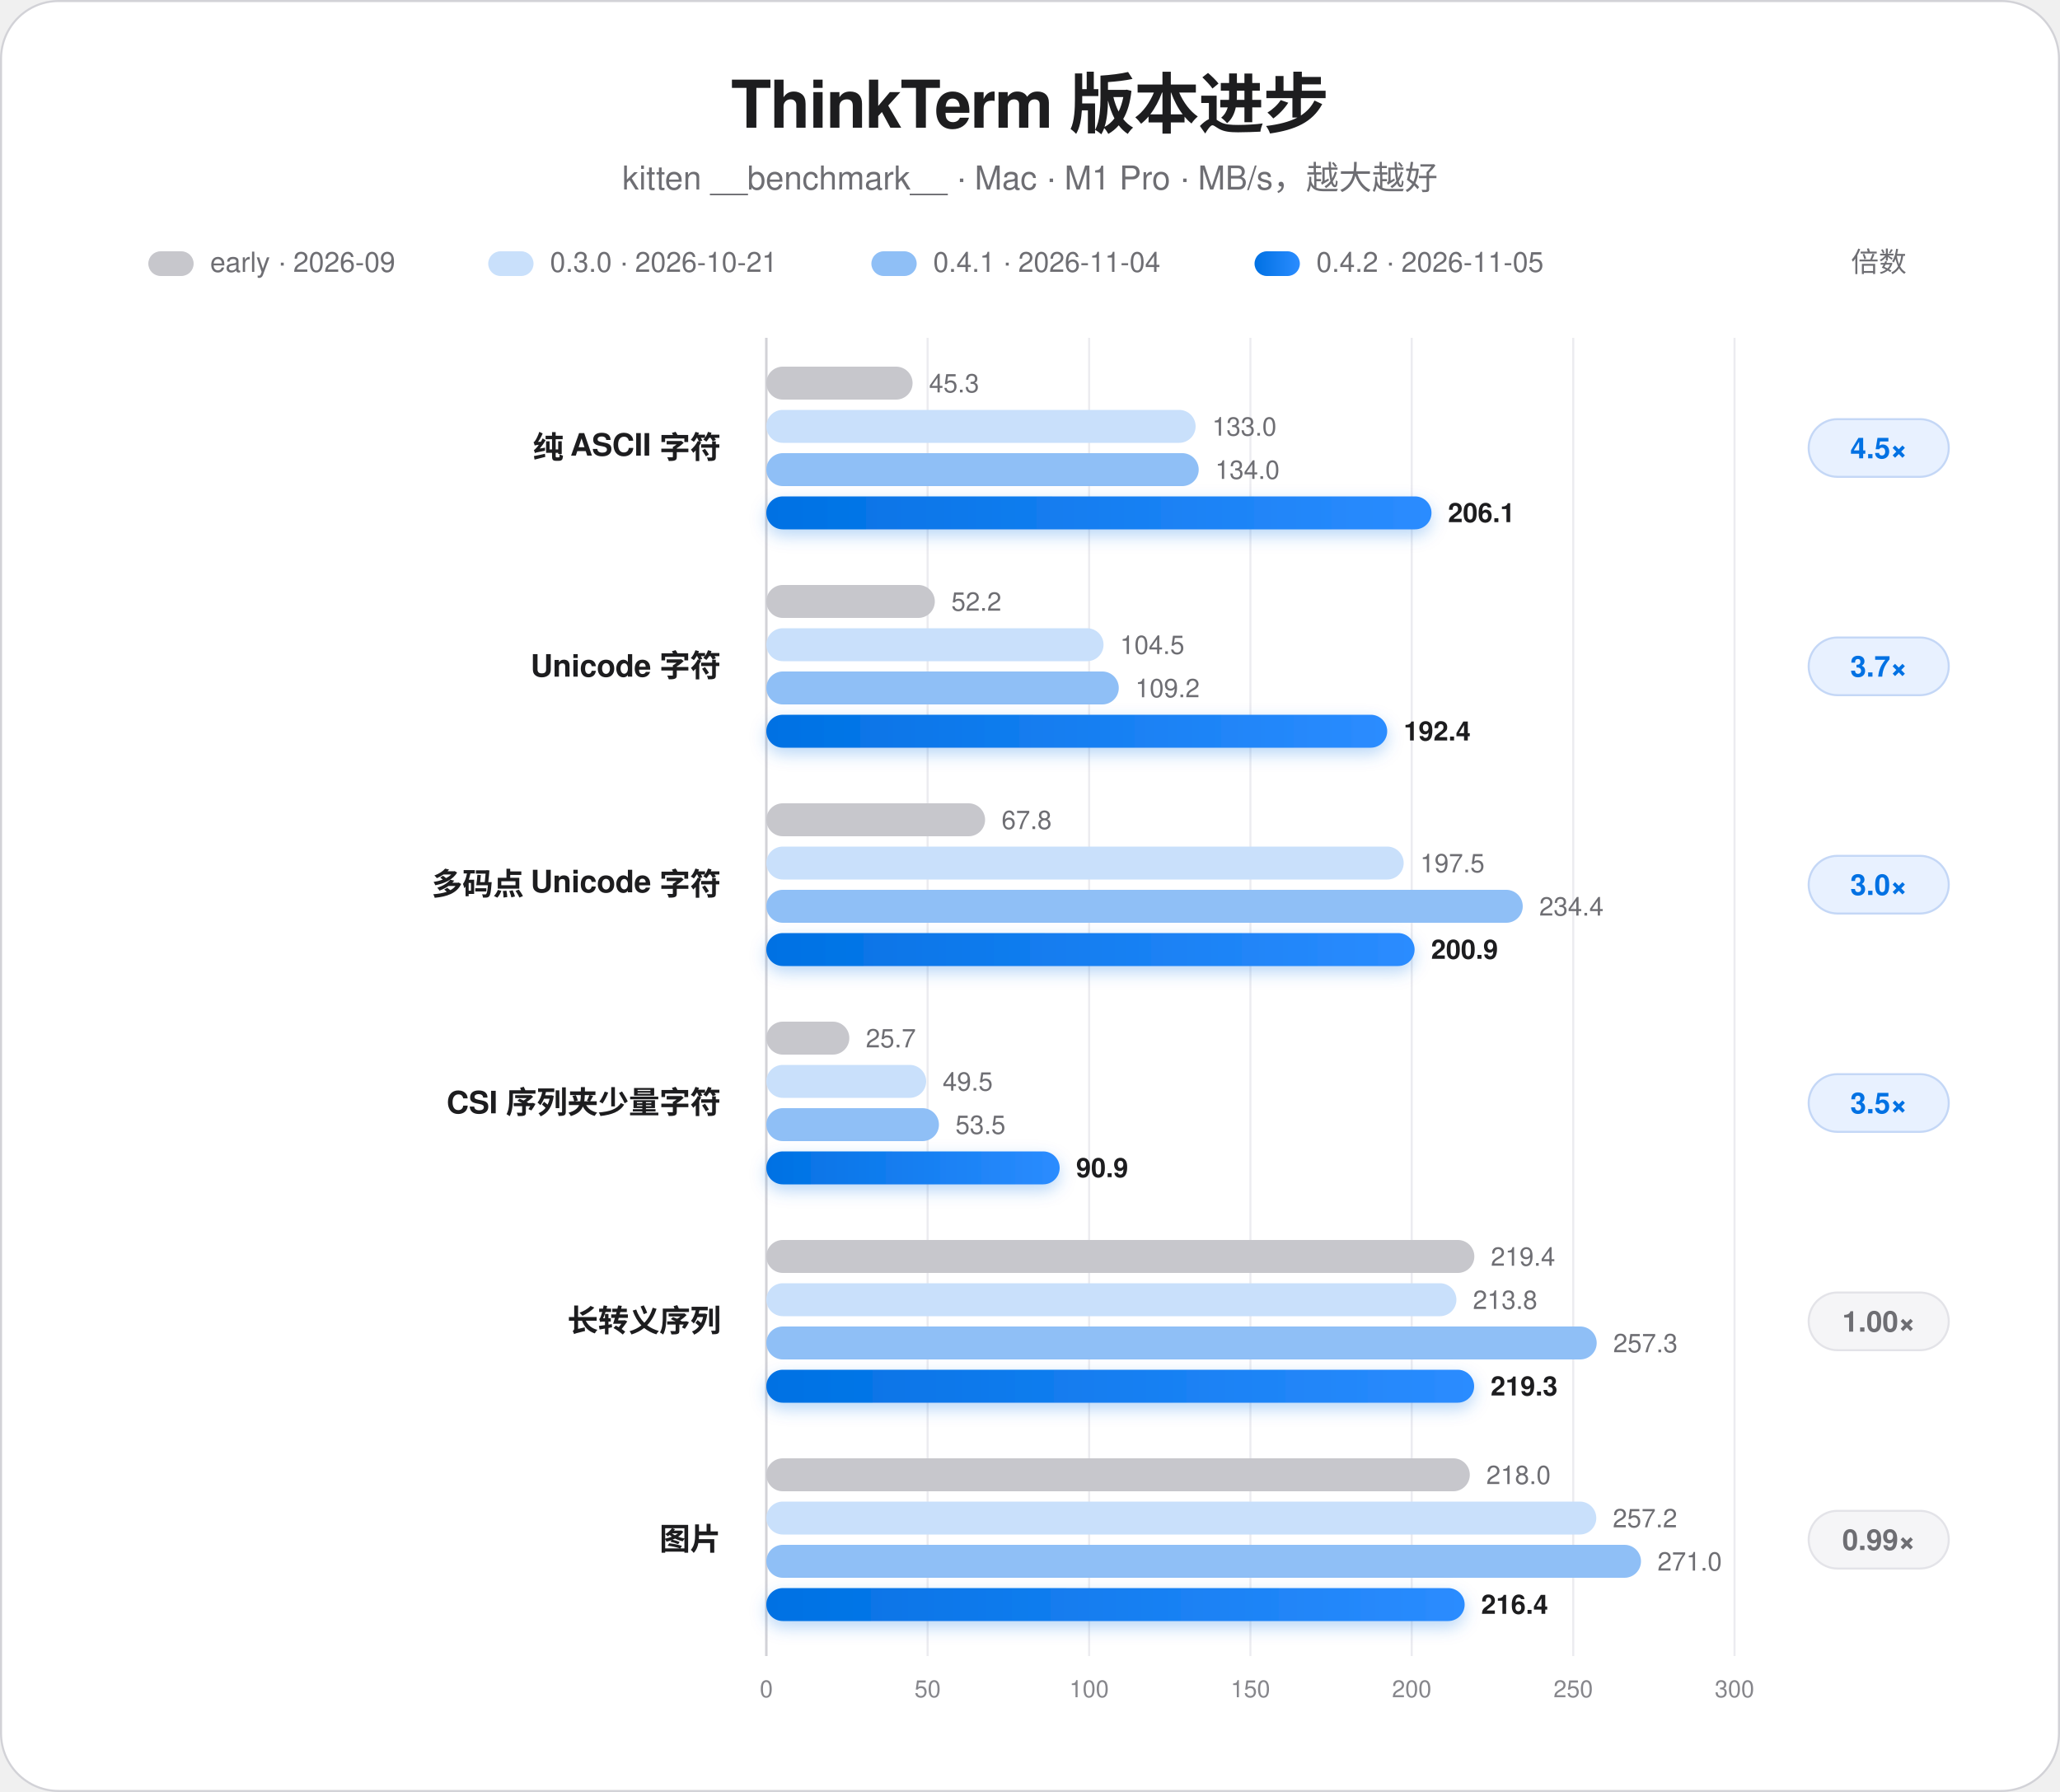
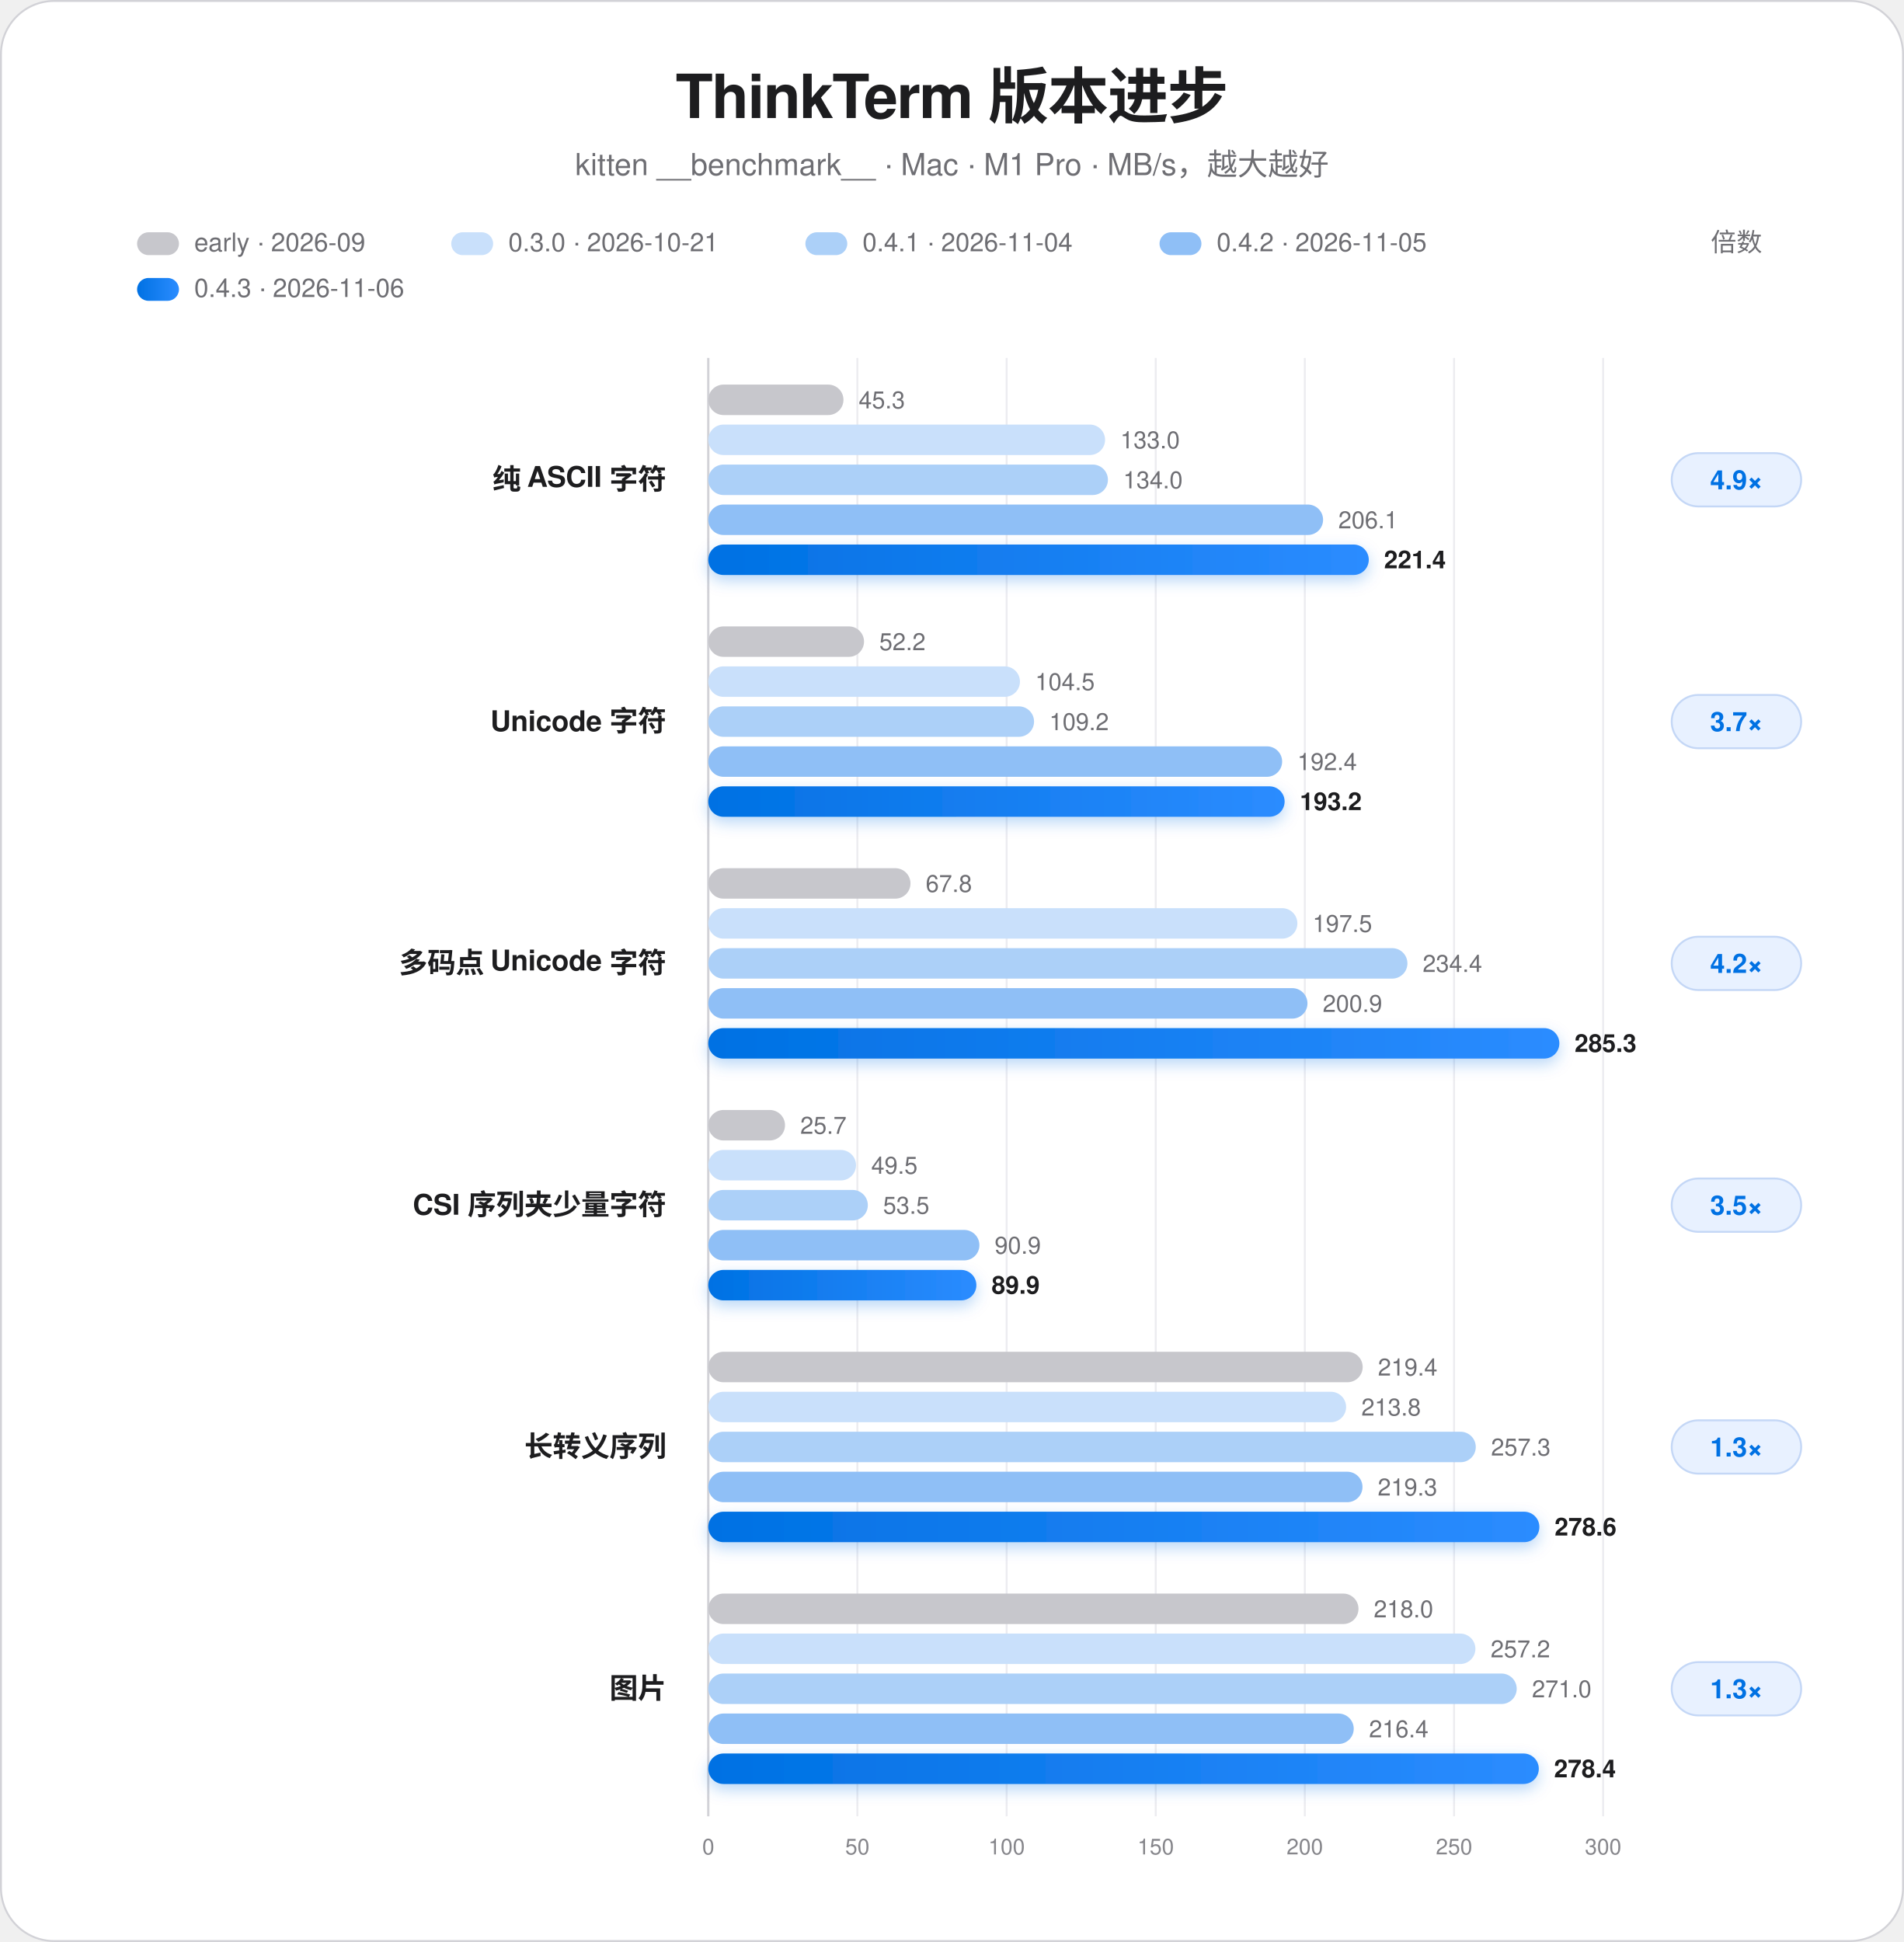
- <svg xmlns="http://www.w3.org/2000/svg" viewBox="0 0 1000 870" width="1000" height="870" role="img" aria-labelledby="t d">
+ <svg xmlns="http://www.w3.org/2000/svg" viewBox="0 0 1000 1020" width="1000" height="1020" role="img" aria-labelledby="t d">
  <defs>
    <linearGradient id="ours" x1="0" y1="0" x2="1" y2="0">
      <stop offset="0" stop-color="#0071e3" />
      <stop offset="1" stop-color="#2b8cff" />
    </linearGradient>
    <filter id="glow" x="-10%" y="-80%" width="120%" height="300%">
      <feDropShadow dx="0" dy="3" stdDeviation="4" flood-color="#0071e3" flood-opacity="0.28" />
    </filter>
  </defs>
  <style>
text { font-family: -apple-system, BlinkMacSystemFont, 'SF Pro Display', 'SF Pro Text', 'Segoe UI', 'Helvetica Neue', Helvetica, Arial, 'PingFang SC', 'Hiragino Sans GB', 'Microsoft YaHei', 'Noto Sans CJK SC', sans-serif; fill: #1d1d1f; }
.headline { font-size: 32px; font-weight: 700; letter-spacing: -0.6px; }
.subhead { font-size: 16px; fill: #6e6e73; }
.label { font-size: 15px; font-weight: 600; letter-spacing: -0.1px; }
.legend { font-size: 13.5px; font-weight: 500; fill: #6e6e73; }
.val-ours { font-size: 13px; font-weight: 700; }
.val-theirs { font-size: 12.5px; font-weight: 500; fill: #6e6e73; }
.tick { font-size: 11.5px; fill: #86868b; }
.caption { font-size: 13px; font-weight: 500; fill: #86868b; }
.grid { stroke: #ececf0; stroke-width: 1; }
.axis { stroke: #d2d2d7; stroke-width: 1.2; }
.ours { fill: url(#ours); }
.ours-bar { fill: url(#ours); filter: url(#glow); }
.theirs { fill: #c7c7cc; }
.mid0 { fill: #c9e0fb; }
- .mid1 { fill: #8fbff6; }
+ .mid1 { fill: #acd0f8; }
+ .mid2 { fill: #8fbff6; }
.win { fill: #e8f1ff; stroke: #c4d7f6; }
.win-t { font-size: 14px; font-weight: 700; fill: #0071e3; }
.even { fill: #f5f5f7; stroke: #e3e3e8; }
.even-t { font-size: 14px; font-weight: 700; fill: #6e6e73; }
</style>
-   <rect x="0.5" y="0.5" width="999" height="869" rx="28" fill="#ffffff" stroke="#d2d2d7" />
+   <rect x="0.5" y="0.5" width="999" height="1019" rx="28" fill="#ffffff" stroke="#d2d2d7" />
  <text x="500" y="62" class="headline" text-anchor="middle">ThinkTerm 版本进步</text>
  <text x="500" y="92" class="subhead" text-anchor="middle">kitten __benchmark__ · Mac · M1 Pro · MB/s，越大越好</text>
  <rect x="72" y="122" width="22" height="12" rx="6" class="theirs" />
  <text x="102" y="132" class="legend">early · 2026-09</text>
  <rect x="237" y="122" width="22" height="12" rx="6" class="mid0" />
  <text x="267" y="132" class="legend">0.3.0 · 2026-10-21</text>
  <rect x="423" y="122" width="22" height="12" rx="6" class="mid1" />
  <text x="453" y="132" class="legend">0.4.1 · 2026-11-04</text>
-   <rect x="609" y="122" width="22" height="12" rx="6" class="ours" />
+   <rect x="609" y="122" width="22" height="12" rx="6" class="mid2" />
  <text x="639" y="132" class="legend">0.4.2 · 2026-11-05</text>
+   <rect x="72" y="146" width="22" height="12" rx="6" class="ours" />
+   <text x="102" y="156" class="legend">0.4.3 · 2026-11-06</text>
  <text x="912" y="132" class="legend" text-anchor="middle">倍数</text>
-   <line x1="450.3" y1="164" x2="450.3" y2="804" class="grid" />
-   <text x="450.3" y="824" class="tick" text-anchor="middle">50</text>
-   <line x1="528.7" y1="164" x2="528.7" y2="804" class="grid" />
-   <text x="528.7" y="824" class="tick" text-anchor="middle">100</text>
-   <line x1="607.0" y1="164" x2="607.0" y2="804" class="grid" />
-   <text x="607.0" y="824" class="tick" text-anchor="middle">150</text>
-   <line x1="685.3" y1="164" x2="685.3" y2="804" class="grid" />
-   <text x="685.3" y="824" class="tick" text-anchor="middle">200</text>
-   <line x1="763.7" y1="164" x2="763.7" y2="804" class="grid" />
-   <text x="763.7" y="824" class="tick" text-anchor="middle">250</text>
-   <line x1="842.0" y1="164" x2="842.0" y2="804" class="grid" />
-   <text x="842.0" y="824" class="tick" text-anchor="middle">300</text>
-   <line x1="372" y1="164" x2="372" y2="804" class="axis" />
-   <text x="372" y="824" class="tick" text-anchor="middle">0</text>
-   <text x="350" y="222.5" class="label" text-anchor="end">纯 ASCII 字符</text>
-   <rect x="372" y="178" width="71.0" height="16" rx="8.0" class="theirs" />
-   <text x="451.0" y="190.5" class="val-theirs">45.3</text>
-   <rect x="372" y="199" width="208.4" height="16" rx="8.0" class="mid0" />
-   <text x="588.4" y="211.5" class="val-theirs">133.0</text>
-   <rect x="372" y="220" width="209.9" height="16" rx="8.0" class="mid1" />
-   <text x="589.9" y="232.5" class="val-theirs">134.0</text>
-   <rect x="372" y="241" width="322.9" height="16" rx="8.0" class="ours-bar" />
-   <text x="702.9" y="253.5" class="val-ours">206.1</text>
-   <rect x="878" y="203.5" width="68" height="28" rx="14" class="win" />
-   <text x="912" y="222.5" class="win-t" text-anchor="middle">4.5×</text>
-   <text x="350" y="328.5" class="label" text-anchor="end">Unicode 字符</text>
-   <rect x="372" y="284" width="81.8" height="16" rx="8.0" class="theirs" />
-   <text x="461.8" y="296.5" class="val-theirs">52.2</text>
-   <rect x="372" y="305" width="163.7" height="16" rx="8.0" class="mid0" />
-   <text x="543.7" y="317.5" class="val-theirs">104.5</text>
-   <rect x="372" y="326" width="171.1" height="16" rx="8.0" class="mid1" />
-   <text x="551.1" y="338.5" class="val-theirs">109.2</text>
-   <rect x="372" y="347" width="301.4" height="16" rx="8.0" class="ours-bar" />
-   <text x="681.4" y="359.5" class="val-ours">192.4</text>
-   <rect x="878" y="309.5" width="68" height="28" rx="14" class="win" />
-   <text x="912" y="328.5" class="win-t" text-anchor="middle">3.7×</text>
-   <text x="350" y="434.5" class="label" text-anchor="end">多码点 Unicode 字符</text>
-   <rect x="372" y="390" width="106.2" height="16" rx="8.0" class="theirs" />
-   <text x="486.2" y="402.5" class="val-theirs">67.8</text>
-   <rect x="372" y="411" width="309.4" height="16" rx="8.0" class="mid0" />
-   <text x="689.4" y="423.5" class="val-theirs">197.5</text>
-   <rect x="372" y="432" width="367.2" height="16" rx="8.0" class="mid1" />
-   <text x="747.2" y="444.5" class="val-theirs">234.4</text>
-   <rect x="372" y="453" width="314.7" height="16" rx="8.0" class="ours-bar" />
-   <text x="694.7" y="465.5" class="val-ours">200.9</text>
-   <rect x="878" y="415.5" width="68" height="28" rx="14" class="win" />
-   <text x="912" y="434.5" class="win-t" text-anchor="middle">3.0×</text>
-   <text x="350" y="540.5" class="label" text-anchor="end">CSI 序列夹少量字符</text>
-   <rect x="372" y="496" width="40.3" height="16" rx="8.0" class="theirs" />
-   <text x="420.3" y="508.5" class="val-theirs">25.7</text>
-   <rect x="372" y="517" width="77.6" height="16" rx="8.0" class="mid0" />
-   <text x="457.6" y="529.5" class="val-theirs">49.5</text>
-   <rect x="372" y="538" width="83.8" height="16" rx="8.0" class="mid1" />
-   <text x="463.8" y="550.5" class="val-theirs">53.5</text>
-   <rect x="372" y="559" width="142.4" height="16" rx="8.0" class="ours-bar" />
-   <text x="522.4" y="571.5" class="val-ours">90.9</text>
-   <rect x="878" y="521.5" width="68" height="28" rx="14" class="win" />
-   <text x="912" y="540.5" class="win-t" text-anchor="middle">3.5×</text>
-   <text x="350" y="646.5" class="label" text-anchor="end">长转义序列</text>
-   <rect x="372" y="602" width="343.7" height="16" rx="8.0" class="theirs" />
-   <text x="723.7" y="614.5" class="val-theirs">219.4</text>
-   <rect x="372" y="623" width="335.0" height="16" rx="8.0" class="mid0" />
-   <text x="715.0" y="635.5" class="val-theirs">213.8</text>
-   <rect x="372" y="644" width="403.1" height="16" rx="8.0" class="mid1" />
-   <text x="783.1" y="656.5" class="val-theirs">257.3</text>
-   <rect x="372" y="665" width="343.6" height="16" rx="8.0" class="ours-bar" />
-   <text x="723.6" y="677.5" class="val-ours">219.3</text>
-   <rect x="878" y="627.5" width="68" height="28" rx="14" class="even" />
-   <text x="912" y="646.5" class="even-t" text-anchor="middle">1.00×</text>
-   <text x="350" y="752.5" class="label" text-anchor="end">图片</text>
-   <rect x="372" y="708" width="341.5" height="16" rx="8.0" class="theirs" />
-   <text x="721.5" y="720.5" class="val-theirs">218.0</text>
-   <rect x="372" y="729" width="402.9" height="16" rx="8.0" class="mid0" />
-   <text x="782.9" y="741.5" class="val-theirs">257.2</text>
-   <rect x="372" y="750" width="424.6" height="16" rx="8.0" class="mid1" />
-   <text x="804.6" y="762.5" class="val-theirs">271.0</text>
-   <rect x="372" y="771" width="339.0" height="16" rx="8.0" class="ours-bar" />
-   <text x="719.0" y="783.5" class="val-ours">216.4</text>
-   <rect x="878" y="733.5" width="68" height="28" rx="14" class="even" />
-   <text x="912" y="752.5" class="even-t" text-anchor="middle">0.99×</text>
+   <line x1="450.3" y1="188" x2="450.3" y2="954" class="grid" />
+   <text x="450.3" y="974" class="tick" text-anchor="middle">50</text>
+   <line x1="528.7" y1="188" x2="528.7" y2="954" class="grid" />
+   <text x="528.7" y="974" class="tick" text-anchor="middle">100</text>
+   <line x1="607.0" y1="188" x2="607.0" y2="954" class="grid" />
+   <text x="607.0" y="974" class="tick" text-anchor="middle">150</text>
+   <line x1="685.3" y1="188" x2="685.3" y2="954" class="grid" />
+   <text x="685.3" y="974" class="tick" text-anchor="middle">200</text>
+   <line x1="763.7" y1="188" x2="763.7" y2="954" class="grid" />
+   <text x="763.7" y="974" class="tick" text-anchor="middle">250</text>
+   <line x1="842.0" y1="188" x2="842.0" y2="954" class="grid" />
+   <text x="842.0" y="974" class="tick" text-anchor="middle">300</text>
+   <line x1="372" y1="188" x2="372" y2="954" class="axis" />
+   <text x="372" y="974" class="tick" text-anchor="middle">0</text>
+   <text x="350" y="257.0" class="label" text-anchor="end">纯 ASCII 字符</text>
+   <rect x="372" y="202" width="71.0" height="16" rx="8.0" class="theirs" />
+   <text x="451.0" y="214.5" class="val-theirs">45.3</text>
+   <rect x="372" y="223" width="208.4" height="16" rx="8.0" class="mid0" />
+   <text x="588.4" y="235.5" class="val-theirs">133.0</text>
+   <rect x="372" y="244" width="209.9" height="16" rx="8.0" class="mid1" />
+   <text x="589.9" y="256.5" class="val-theirs">134.0</text>
+   <rect x="372" y="265" width="322.9" height="16" rx="8.0" class="mid2" />
+   <text x="702.9" y="277.5" class="val-theirs">206.1</text>
+   <rect x="372" y="286" width="346.9" height="16" rx="8.0" class="ours-bar" />
+   <text x="726.9" y="298.5" class="val-ours">221.4</text>
+   <rect x="878" y="238.0" width="68" height="28" rx="14" class="win" />
+   <text x="912" y="257.0" class="win-t" text-anchor="middle">4.9×</text>
+   <text x="350" y="384.0" class="label" text-anchor="end">Unicode 字符</text>
+   <rect x="372" y="329" width="81.8" height="16" rx="8.0" class="theirs" />
+   <text x="461.8" y="341.5" class="val-theirs">52.2</text>
+   <rect x="372" y="350" width="163.7" height="16" rx="8.0" class="mid0" />
+   <text x="543.7" y="362.5" class="val-theirs">104.5</text>
+   <rect x="372" y="371" width="171.1" height="16" rx="8.0" class="mid1" />
+   <text x="551.1" y="383.5" class="val-theirs">109.2</text>
+   <rect x="372" y="392" width="301.4" height="16" rx="8.0" class="mid2" />
+   <text x="681.4" y="404.5" class="val-theirs">192.4</text>
+   <rect x="372" y="413" width="302.7" height="16" rx="8.0" class="ours-bar" />
+   <text x="682.7" y="425.5" class="val-ours">193.2</text>
+   <rect x="878" y="365.0" width="68" height="28" rx="14" class="win" />
+   <text x="912" y="384.0" class="win-t" text-anchor="middle">3.7×</text>
+   <text x="350" y="511.0" class="label" text-anchor="end">多码点 Unicode 字符</text>
+   <rect x="372" y="456" width="106.2" height="16" rx="8.0" class="theirs" />
+   <text x="486.2" y="468.5" class="val-theirs">67.8</text>
+   <rect x="372" y="477" width="309.4" height="16" rx="8.0" class="mid0" />
+   <text x="689.4" y="489.5" class="val-theirs">197.5</text>
+   <rect x="372" y="498" width="367.2" height="16" rx="8.0" class="mid1" />
+   <text x="747.2" y="510.5" class="val-theirs">234.4</text>
+   <rect x="372" y="519" width="314.7" height="16" rx="8.0" class="mid2" />
+   <text x="694.7" y="531.5" class="val-theirs">200.9</text>
+   <rect x="372" y="540" width="447.0" height="16" rx="8.0" class="ours-bar" />
+   <text x="827.0" y="552.5" class="val-ours">285.3</text>
+   <rect x="878" y="492.0" width="68" height="28" rx="14" class="win" />
+   <text x="912" y="511.0" class="win-t" text-anchor="middle">4.2×</text>
+   <text x="350" y="638.0" class="label" text-anchor="end">CSI 序列夹少量字符</text>
+   <rect x="372" y="583" width="40.3" height="16" rx="8.0" class="theirs" />
+   <text x="420.3" y="595.5" class="val-theirs">25.7</text>
+   <rect x="372" y="604" width="77.6" height="16" rx="8.0" class="mid0" />
+   <text x="457.6" y="616.5" class="val-theirs">49.5</text>
+   <rect x="372" y="625" width="83.8" height="16" rx="8.0" class="mid1" />
+   <text x="463.8" y="637.5" class="val-theirs">53.5</text>
+   <rect x="372" y="646" width="142.4" height="16" rx="8.0" class="mid2" />
+   <text x="522.4" y="658.5" class="val-theirs">90.9</text>
+   <rect x="372" y="667" width="140.8" height="16" rx="8.0" class="ours-bar" />
+   <text x="520.8" y="679.5" class="val-ours">89.9</text>
+   <rect x="878" y="619.0" width="68" height="28" rx="14" class="win" />
+   <text x="912" y="638.0" class="win-t" text-anchor="middle">3.5×</text>
+   <text x="350" y="765.0" class="label" text-anchor="end">长转义序列</text>
+   <rect x="372" y="710" width="343.7" height="16" rx="8.0" class="theirs" />
+   <text x="723.7" y="722.5" class="val-theirs">219.4</text>
+   <rect x="372" y="731" width="335.0" height="16" rx="8.0" class="mid0" />
+   <text x="715.0" y="743.5" class="val-theirs">213.8</text>
+   <rect x="372" y="752" width="403.1" height="16" rx="8.0" class="mid1" />
+   <text x="783.1" y="764.5" class="val-theirs">257.3</text>
+   <rect x="372" y="773" width="343.6" height="16" rx="8.0" class="mid2" />
+   <text x="723.6" y="785.5" class="val-theirs">219.3</text>
+   <rect x="372" y="794" width="436.5" height="16" rx="8.0" class="ours-bar" />
+   <text x="816.5" y="806.5" class="val-ours">278.6</text>
+   <rect x="878" y="746.0" width="68" height="28" rx="14" class="win" />
+   <text x="912" y="765.0" class="win-t" text-anchor="middle">1.3×</text>
+   <text x="350" y="892.0" class="label" text-anchor="end">图片</text>
+   <rect x="372" y="837" width="341.5" height="16" rx="8.0" class="theirs" />
+   <text x="721.5" y="849.5" class="val-theirs">218.0</text>
+   <rect x="372" y="858" width="402.9" height="16" rx="8.0" class="mid0" />
+   <text x="782.9" y="870.5" class="val-theirs">257.2</text>
+   <rect x="372" y="879" width="424.6" height="16" rx="8.0" class="mid1" />
+   <text x="804.6" y="891.5" class="val-theirs">271.0</text>
+   <rect x="372" y="900" width="339.0" height="16" rx="8.0" class="mid2" />
+   <text x="719.0" y="912.5" class="val-theirs">216.4</text>
+   <rect x="372" y="921" width="436.2" height="16" rx="8.0" class="ours-bar" />
+   <text x="816.2" y="933.5" class="val-ours">278.4</text>
+   <rect x="878" y="873.0" width="68" height="28" rx="14" class="win" />
+   <text x="912" y="892.0" class="win-t" text-anchor="middle">1.3×</text>
</svg>
